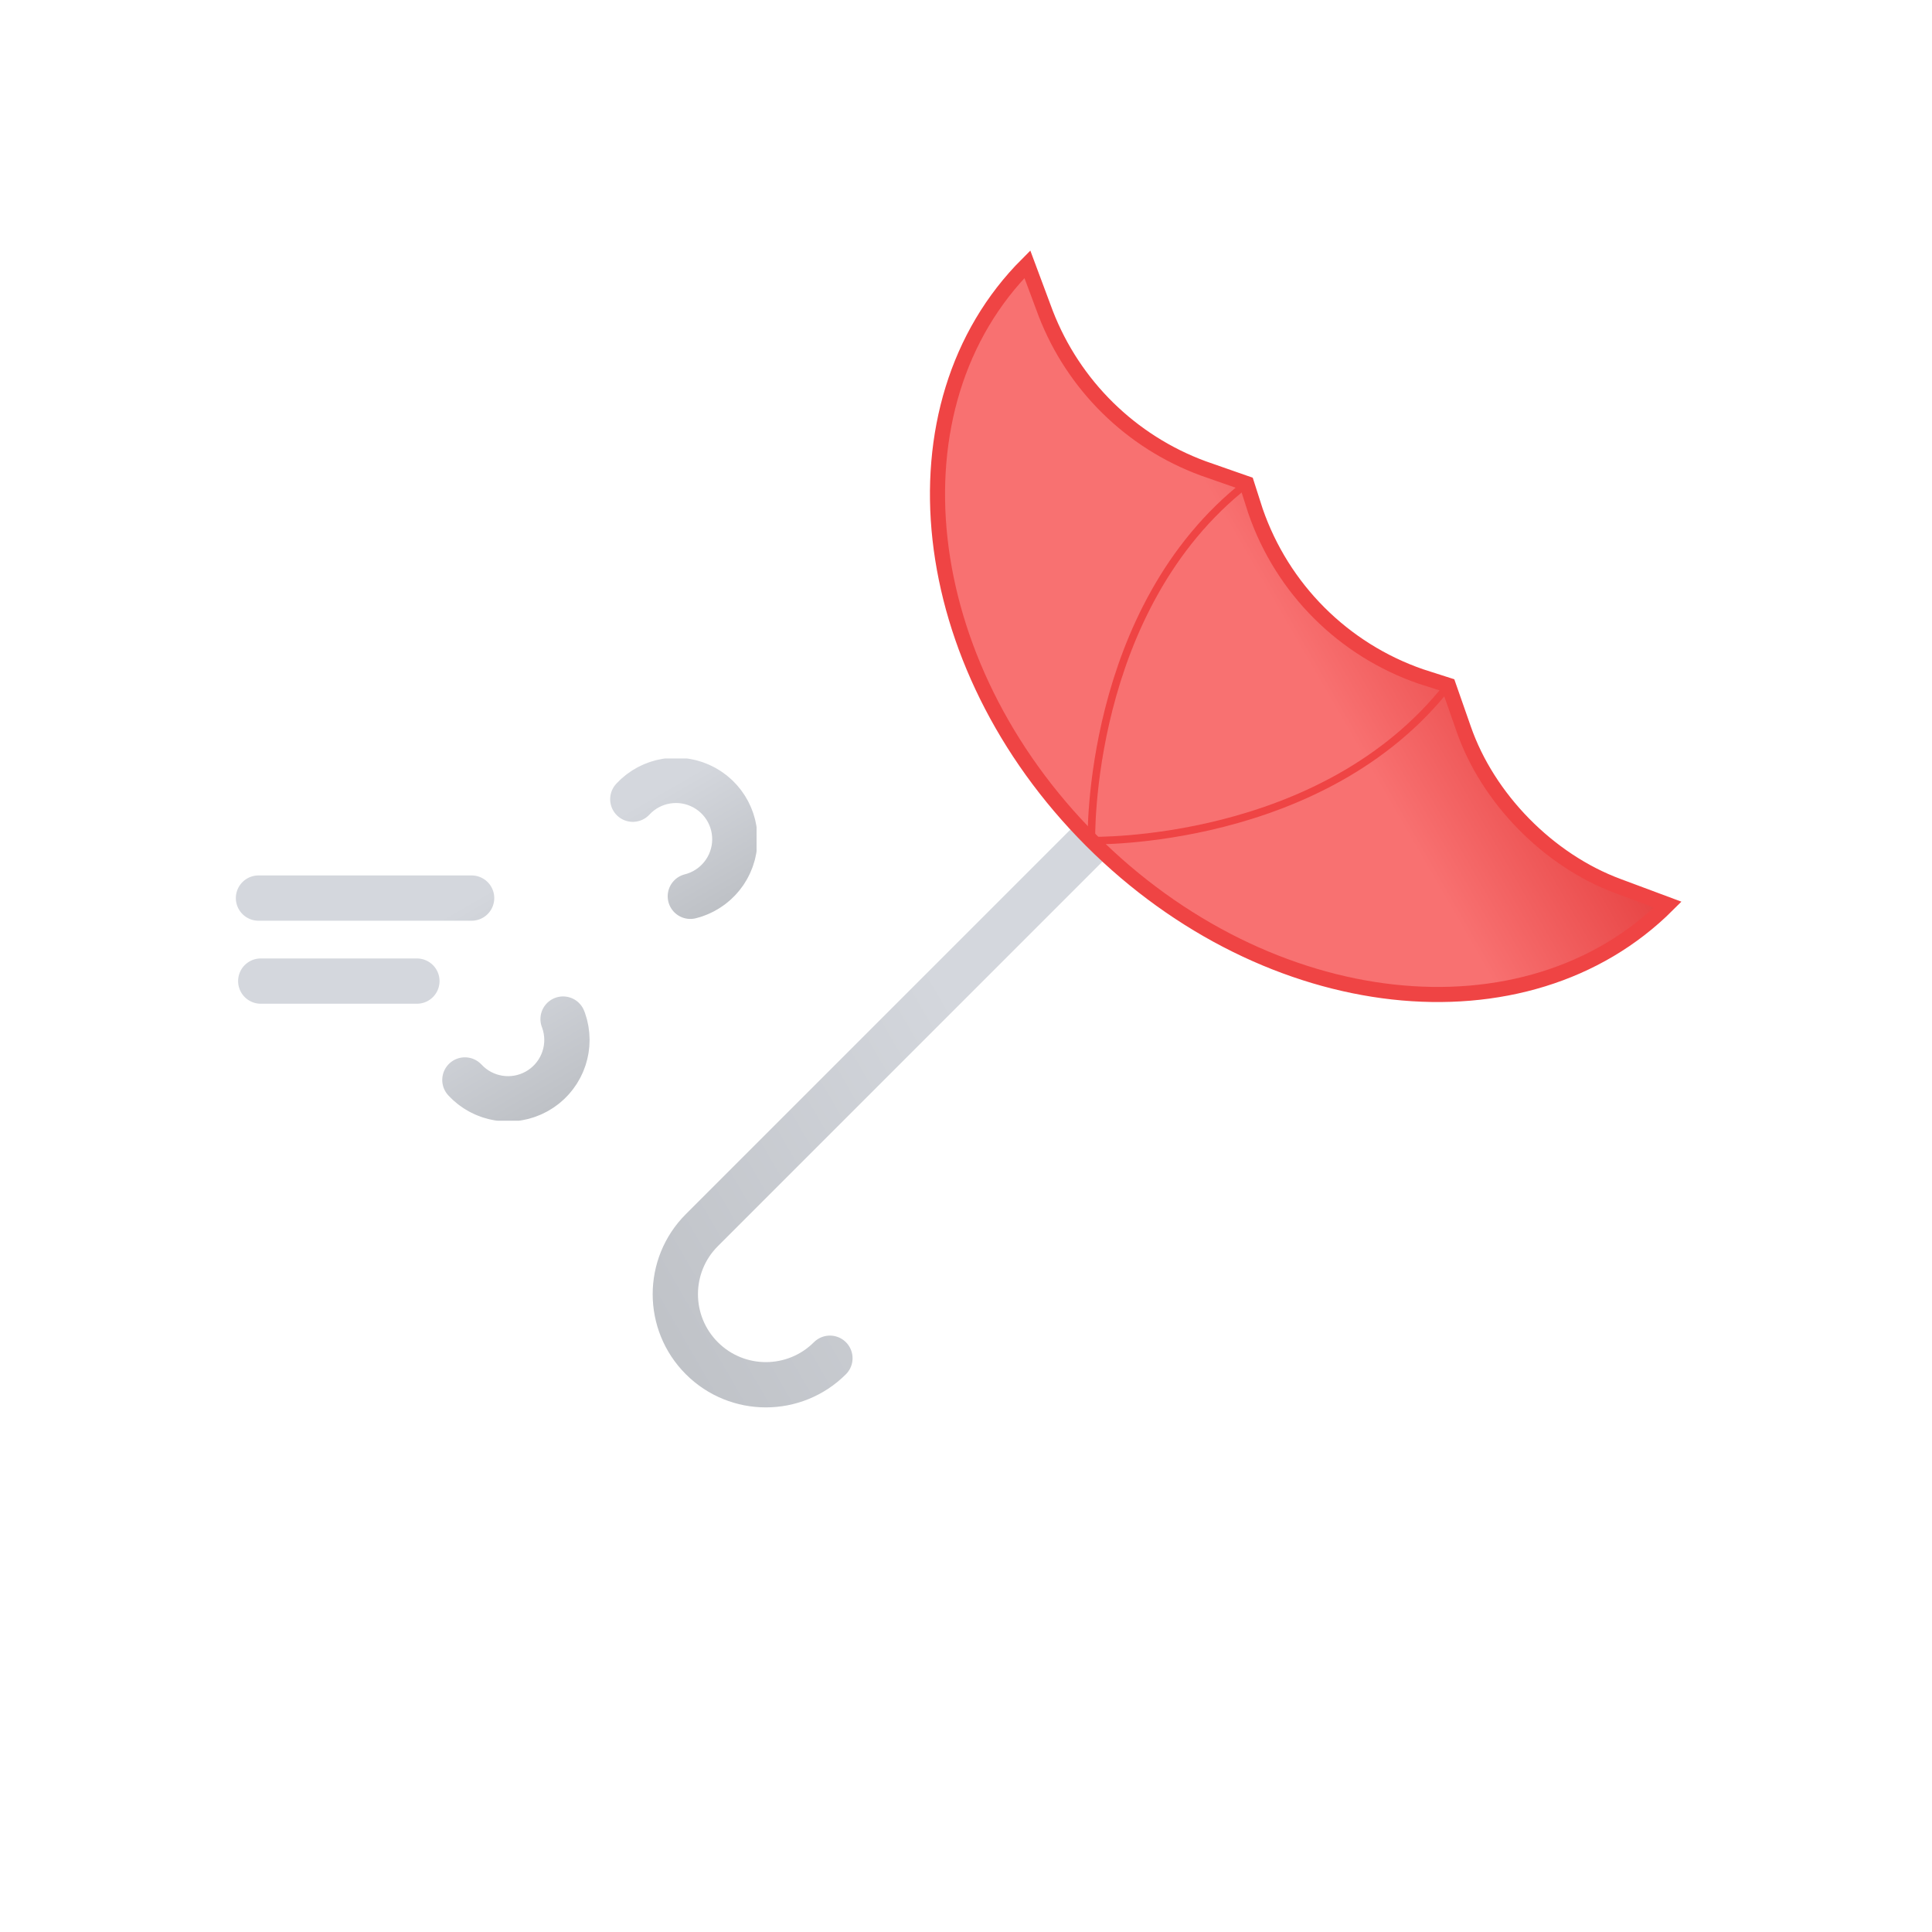
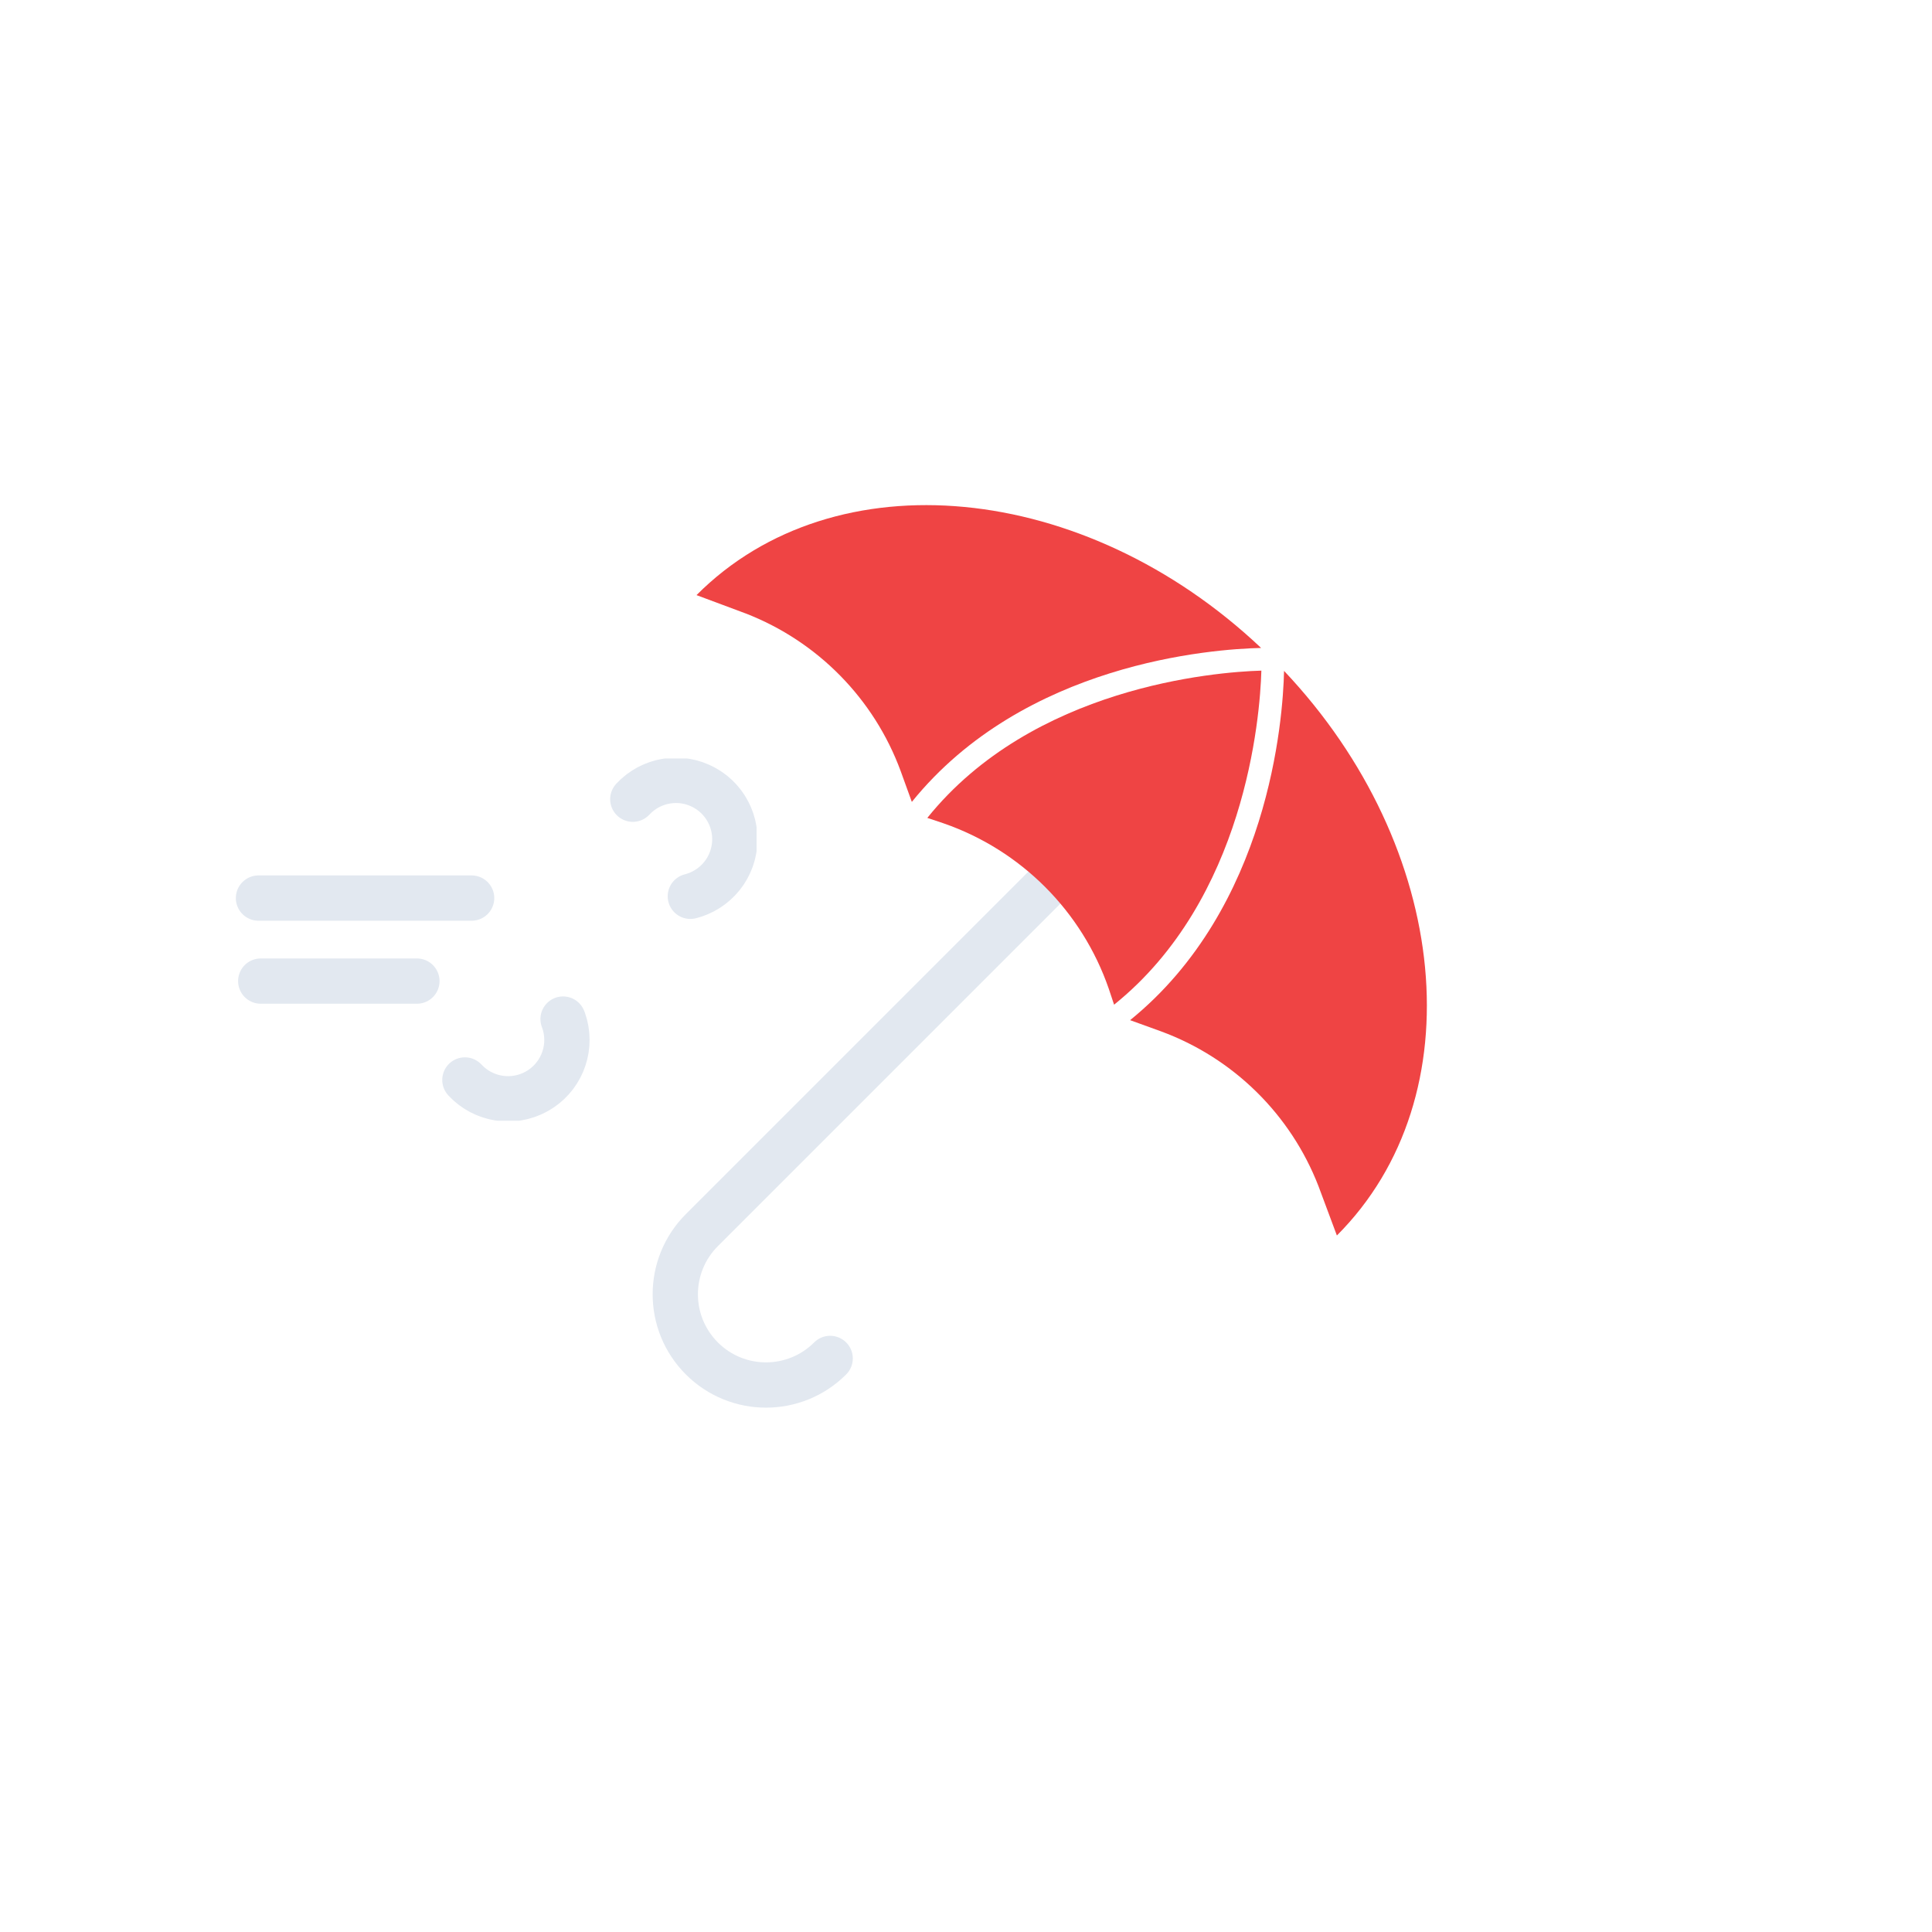
<svg xmlns="http://www.w3.org/2000/svg" xmlns:xlink="http://www.w3.org/1999/xlink" viewBox="0 0 512 512">
  <defs>
-     <linearGradient id="a" x1="54.5" x2="89.2" y1="2.2" y2="62.2" gradientUnits="userSpaceOnUse">
-       <stop offset="0" stop-color="#d4d7dd" />
-       <stop offset=".5" stop-color="#d4d7dd" />
-       <stop offset="1" stop-color="#bec1c6" />
-     </linearGradient>
-     <linearGradient xlink:href="#a" id="b" x1="31.4" x2="68.3" y1="37.6" y2="101.4" />
-     <linearGradient xlink:href="#a" id="c" x1="-2350.6" x2="-2230.5" y1="4798.1" y2="5006.2" gradientTransform="rotate(45 4582.002 5659.997)" />
-     <linearGradient id="d" x1="-2191.4" x2="-2110.1" y1="5157.8" y2="5298.6" gradientTransform="rotate(45 5106 5660.004)" gradientUnits="userSpaceOnUse">
-       <stop offset="0" stop-color="#f87171" />
-       <stop offset=".5" stop-color="#f87171" />
-       <stop offset="1" stop-color="#dc2626" />
-     </linearGradient>
-     <symbol id="e" viewBox="0 0 138 96">
-       <path fill="none" stroke="url(#a)" stroke-dasharray="58" stroke-linecap="round" stroke-miterlimit="10" stroke-width="12" d="M105.2 10.8A15.6 15.6 0 11116.4 37H6">
+     <symbol id="a" viewBox="0 0 138 96">
+       <path fill="none" stroke="#e2e8f0" stroke-dasharray="58" stroke-linecap="round" stroke-miterlimit="10" stroke-width="12" d="M105.2 10.8A15.6 15.6 0 11116.4 37H6">
        <animate attributeName="stroke-dashoffset" dur="6s" repeatCount="indefinite" values="0; 1274" />
      </path>
-       <path fill="none" stroke="url(#b)" stroke-dasharray="43" stroke-linecap="round" stroke-miterlimit="10" stroke-width="12" d="M60.7 85.2A15.6 15.6 0 1071.9 59H6.6">
+       <path fill="none" stroke="#e2e8f0" stroke-dasharray="43" stroke-linecap="round" stroke-miterlimit="10" stroke-width="12" d="M60.7 85.2A15.6 15.6 0 1071.9 59H6.6">
        <animate attributeName="stroke-dashoffset" dur="6s" repeatCount="indefinite" values="0; 857" />
      </path>
    </symbol>
  </defs>
-   <g>
-     <path fill="none" stroke="url(#c)" stroke-linecap="round" stroke-linejoin="round" stroke-width="12" d="M304 355a24 24 0 01-48 0V133" transform="rotate(45 256 256)" />
-     <g transform="rotate(-135 289.551 175)">
-       <path fill="url(#d)" stroke="#ef4444" stroke-miterlimit="10" stroke-width="4" d="M376 237c0-53-53.7-96-120-96s-120 43-120 96l12.7-5.8c18-8.3 41-8 58.5.5l11 5.3 6.8-3.5a70.8 70.8 0 0162 0l6.8 3.5 11-5.3a71.1 71.1 0 0158.5-.5Z" />
-       <path fill="none" stroke="#ef4444" stroke-linecap="round" stroke-linejoin="round" stroke-width="2" d="M293.8 237c6.6-53.6-37.8-96-37.8-96s-44.4 42.4-37.8 96" />
-       <animateTransform additive="sum" attributeName="transform" calcMode="spline" dur="6s" keySplines=".42, 0, .58, 1; .42, 0, .58, 1" repeatCount="indefinite" type="scale" values="1 1; .9 1.1; 1 1" />
-       <animateTransform additive="sum" attributeName="transform" calcMode="spline" dur="6s" keySplines=".42, 0, .58, 1; .42, 0, .58, 1" repeatCount="indefinite" type="translate" values="0 0; 29 -14; 0 0" />
+   <path fill="none" stroke="#e2e8f0" stroke-linecap="round" stroke-linejoin="round" stroke-width="12" d="M220 360a24 24 0 11-34-34l1.8-1.8L326 186" />
+   <g transform="rotate(45 256 256)">
+     <g fill="#ef4444">
+       <path d="M251.7 141.1c-64.3 1.8-115.8 44-115.7 95.9l12.7-5.8a71.2 71.2 0 0158.5.5l7.9 3.7c-5-47.1 27.6-84.9 36.6-94.3Zm8.6 0c9 9.4 41.5 47.2 36.6 94.3l7.9-3.7a71.1 71.1 0 0158.5-.5L376 237c0-52-51.4-94.1-115.7-95.9Z" />
+       <path d="M291 235.5c4.8-44.3-26.4-81.1-35-90.2-8.5 9-39.8 45.9-35 90.2l4-2a70.9 70.9 0 0162 0Z" />
    </g>
+     <animateTransform additive="sum" attributeName="transform" calcMode="spline" dur="6s" keySplines=".42, 0, .58, 1; .42, 0, .58, 1" repeatCount="indefinite" type="scale" values="1 1; .9 1.1; 1 1" />
+     <animateTransform additive="sum" attributeName="transform" calcMode="spline" dur="6s" keySplines=".42, 0, .58, 1; .42, 0, .58, 1" repeatCount="indefinite" type="translate" values="0 0; 29 -14; 0 0" />
  </g>
-   <use xlink:href="#e" width="138" height="96" transform="translate(62.5 201)" />
+   <use xlink:href="#a" width="138" height="96" transform="translate(62.5 201)" />
</svg>
